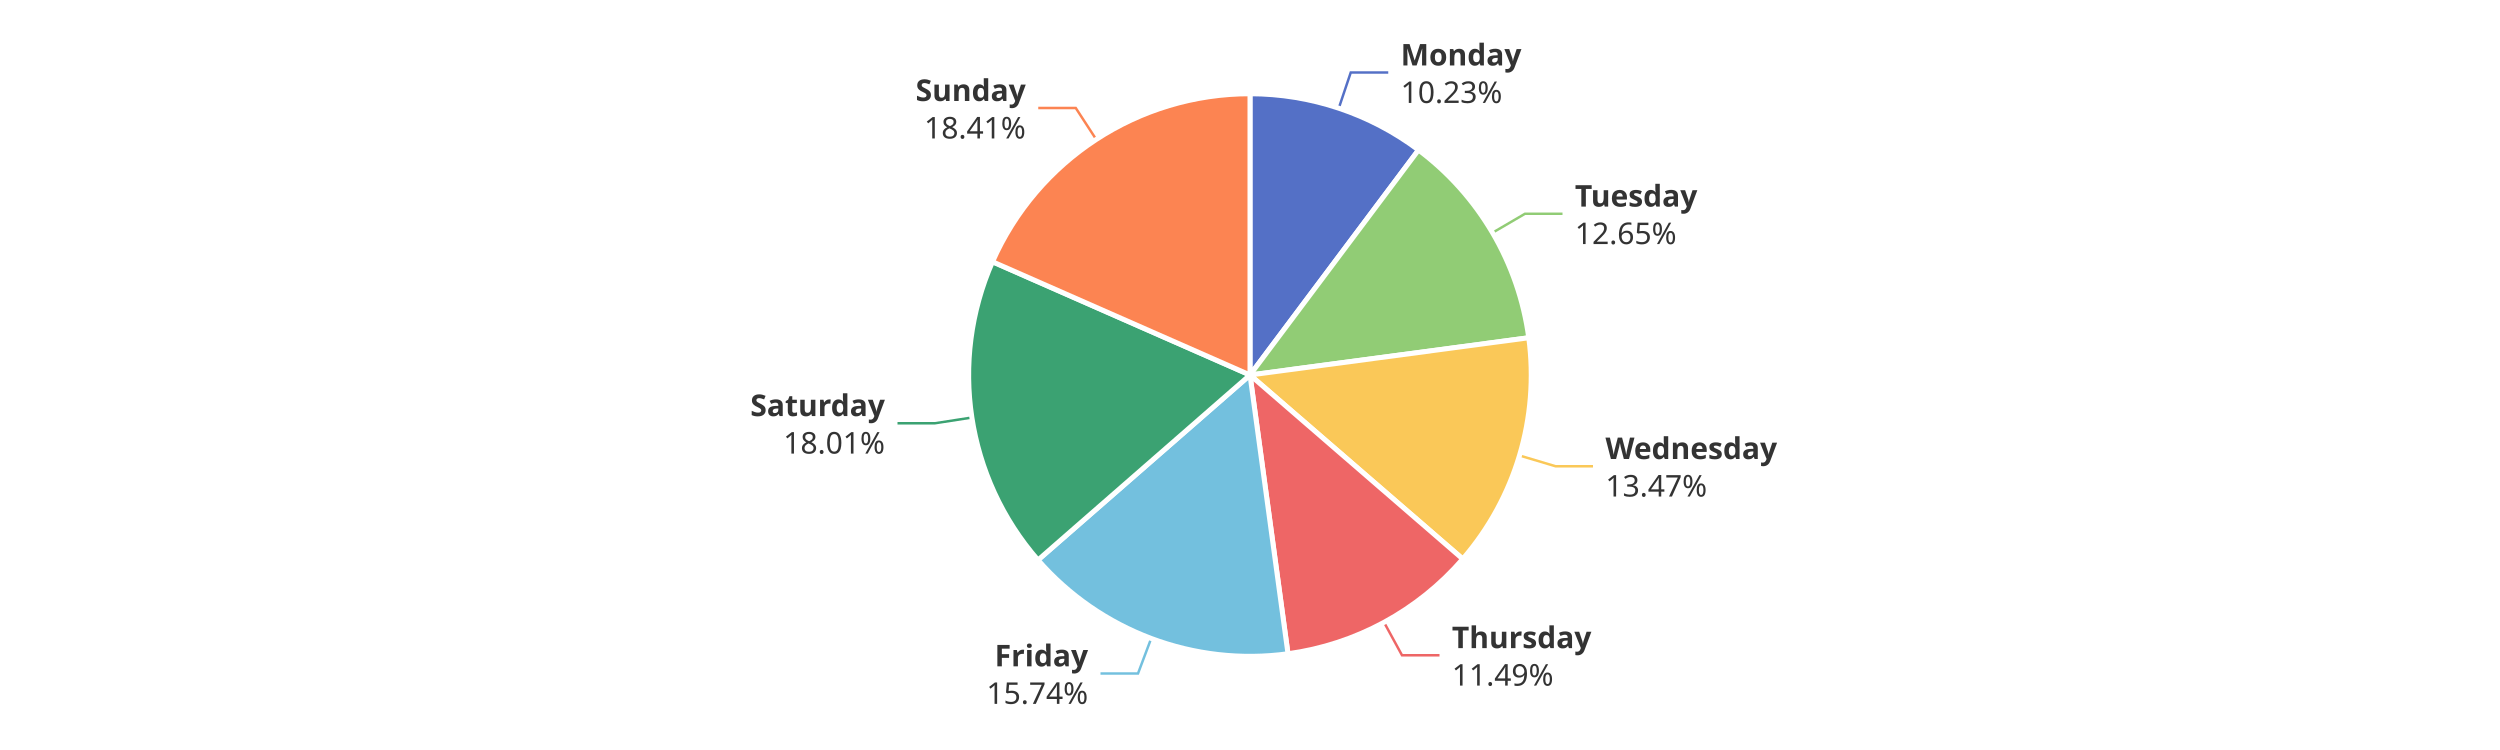
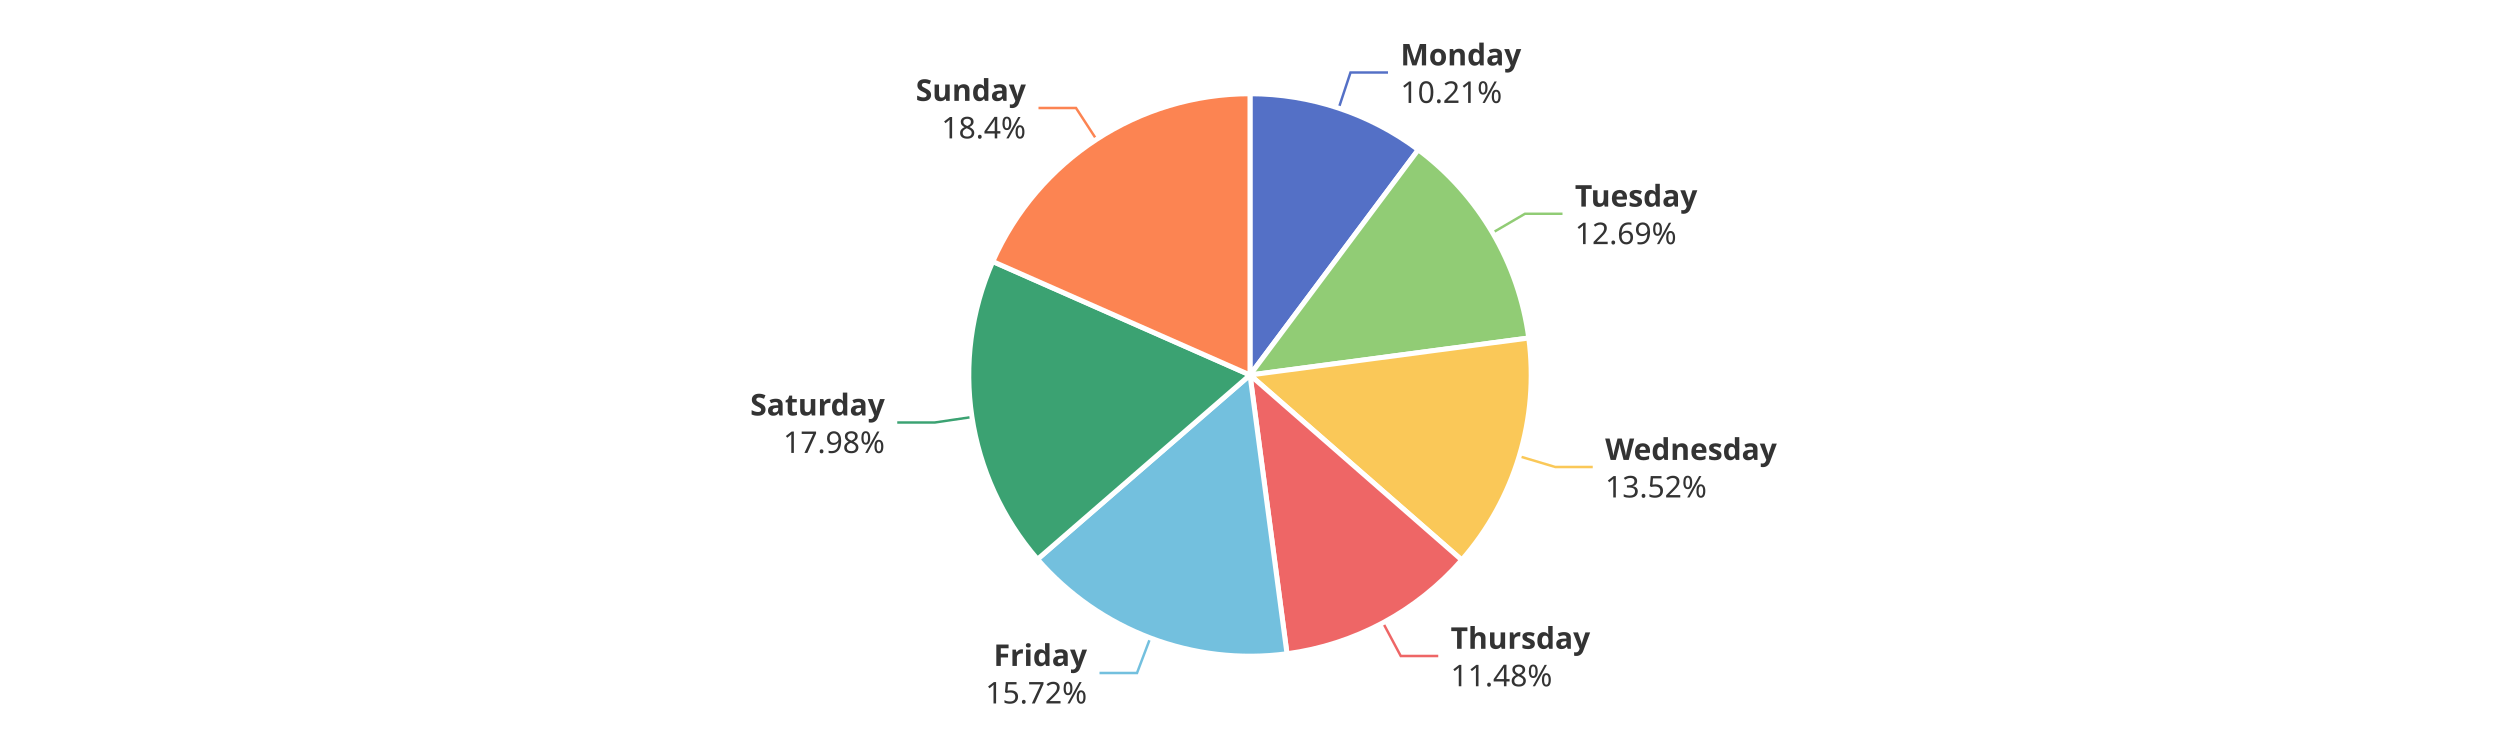
<svg xmlns="http://www.w3.org/2000/svg" width="1000" height="300" version="1.1" baseProfile="full" viewBox="0 0 1000 300">
  <rect width="1000" height="300" x="0" y="0" id="0" fill="#ffffff" />
-   <polyline points="535.5 43.3 540.3 29 555.3 29" fill="none" stroke="#5470c6" />
+   <polyline points="535.5 43.2 540.2 29 555.2 29" fill="none" stroke="#5470c6" />
  <polyline points="597 93.1 610 85.5 625 85.5" fill="none" stroke="#91cc75" />
-   <polyline points="607.8 182.2 622.2 186.5 637.2 186.5" fill="none" stroke="#fac858" />
-   <polyline points="553.6 248.9 560.8 262.1 575.8 262.1" fill="none" stroke="#ee6666" />
-   <polyline points="460.5 255.3 455.2 269.4 440.2 269.4" fill="none" stroke="#73c0de" />
-   <polyline points="388.8 167 374 169.3 359 169.3" fill="none" stroke="#3ba272" />
-   <polyline points="438.5 55.8 430.3 43.2 415.3 43.2" fill="none" stroke="#fc8452" />
-   <path d="M500 37.5A112.5 112.5 0 0 1 567.4 60L500 150Z" fill="#5470c6" stroke="#fff" stroke-width="2" stroke-linejoin="round" />
-   <path d="M567.4 60A112.5 112.5 0 0 1 611.5 135.1L500 150Z" fill="#91cc75" stroke="#fff" stroke-width="2" stroke-linejoin="round" />
-   <path d="M611.5 135.1A112.5 112.5 0 0 1 585.1 223.6L500 150Z" fill="#fac858" stroke="#fff" stroke-width="2" stroke-linejoin="round" />
-   <path d="M585.1 223.6A112.5 112.5 0 0 1 515.2 261.5L500 150Z" fill="#ee6666" stroke="#fff" stroke-width="2" stroke-linejoin="round" />
-   <path d="M515.2 261.5A112.5 112.5 0 0 1 415.2 224L500 150Z" fill="#73c0de" stroke="#fff" stroke-width="2" stroke-linejoin="round" />
-   <path d="M415.2 224A112.5 112.5 0 0 1 397 104.7L500 150Z" fill="#3ba272" stroke="#fff" stroke-width="2" stroke-linejoin="round" />
-   <path d="M397 104.7A112.5 112.5 0 0 1 500 37.5L500 150Z" fill="#fc8452" stroke="#fff" stroke-width="2" stroke-linejoin="round" />
-   <path d="M0 -15l42.8 0l0 30l-42.8 0Z" transform="translate(560.2748 29.0281)" fill="none" />
-   <text dominant-baseline="central" text-anchor="start" style="font-size:12px;font-family:sans-serif;font-weight:bold;" y="-7.5" transform="translate(560.2748 29.0281)" fill="#333" stroke="rgb(255,255,255)" stroke-width="2" paint-order="stroke" stroke-miterlimit="2">Monday</text>
-   <text dominant-baseline="central" text-anchor="start" style="font-size:12px;font-family:sans-serif;" y="7.5" transform="translate(560.2748 29.0281)" fill="#333" stroke="rgb(255,255,255)" stroke-width="2" paint-order="stroke" stroke-miterlimit="2">10.23%</text>
-   <path d="M0 -15l46.2 0l0 30l-46.2 0Z" transform="translate(629.9682 85.4769)" fill="none" />
-   <text dominant-baseline="central" text-anchor="start" style="font-size:12px;font-family:sans-serif;font-weight:bold;" y="-7.5" transform="translate(629.9682 85.4769)" fill="#333" stroke="rgb(255,255,255)" stroke-width="2" paint-order="stroke" stroke-miterlimit="2">Tuesday</text>
-   <text dominant-baseline="central" text-anchor="start" style="font-size:12px;font-family:sans-serif;" y="7.5" transform="translate(629.9682 85.4769)" fill="#333" stroke="rgb(255,255,255)" stroke-width="2" paint-order="stroke" stroke-miterlimit="2">12.65%</text>
-   <path d="M0 -15l63.6 0l0 30l-63.6 0Z" transform="translate(642.1772 186.4551)" fill="none" />
-   <text dominant-baseline="central" text-anchor="start" style="font-size:12px;font-family:sans-serif;font-weight:bold;" y="-7.5" transform="translate(642.1772 186.4551)" fill="#333" stroke="rgb(255,255,255)" stroke-width="2" paint-order="stroke" stroke-miterlimit="2">Wednesday</text>
-   <text dominant-baseline="central" text-anchor="start" style="font-size:12px;font-family:sans-serif;" y="7.5" transform="translate(642.1772 186.4551)" fill="#333" stroke="rgb(255,255,255)" stroke-width="2" paint-order="stroke" stroke-miterlimit="2">13.47%</text>
-   <path d="M0 -15l50.2 0l0 30l-50.2 0Z" transform="translate(580.7556 262.0937)" fill="none" />
-   <text dominant-baseline="central" text-anchor="start" style="font-size:12px;font-family:sans-serif;font-weight:bold;" y="-7.5" transform="translate(580.7556 262.0937)" fill="#333" stroke="rgb(255,255,255)" stroke-width="2" paint-order="stroke" stroke-miterlimit="2">Thursday</text>
-   <text dominant-baseline="central" text-anchor="start" style="font-size:12px;font-family:sans-serif;" y="7.5" transform="translate(580.7556 262.0937)" fill="#333" stroke="rgb(255,255,255)" stroke-width="2" paint-order="stroke" stroke-miterlimit="2">11.49%</text>
-   <path d="M-40.9 -15l40.9 0l0 30l-40.9 0Z" transform="translate(435.2319 269.382)" fill="none" />
-   <text dominant-baseline="central" text-anchor="end" style="font-size:12px;font-family:sans-serif;font-weight:bold;" y="-7.5" transform="translate(435.2319 269.382)" fill="#333" stroke="rgb(255,255,255)" stroke-width="2" paint-order="stroke" stroke-miterlimit="2">Friday</text>
-   <text dominant-baseline="central" text-anchor="end" style="font-size:12px;font-family:sans-serif;" y="7.5" transform="translate(435.2319 269.382)" fill="#333" stroke="rgb(255,255,255)" stroke-width="2" paint-order="stroke" stroke-miterlimit="2">15.74%</text>
-   <path d="M-48.2 -15l48.2 0l0 30l-48.2 0Z" transform="translate(353.965 169.2726)" fill="none" />
-   <text dominant-baseline="central" text-anchor="end" style="font-size:12px;font-family:sans-serif;font-weight:bold;" y="-7.5" transform="translate(353.965 169.2726)" fill="#333" stroke="rgb(255,255,255)" stroke-width="2" paint-order="stroke" stroke-miterlimit="2">Saturday</text>
-   <text dominant-baseline="central" text-anchor="end" style="font-size:12px;font-family:sans-serif;" y="7.5" transform="translate(353.965 169.2726)" fill="#333" stroke="rgb(255,255,255)" stroke-width="2" paint-order="stroke" stroke-miterlimit="2">18.01%</text>
-   <path d="M-40.9 -15l40.9 0l0 30l-40.9 0Z" transform="translate(410.3012 43.2371)" fill="none" />
-   <text dominant-baseline="central" text-anchor="end" style="font-size:12px;font-family:sans-serif;font-weight:bold;" y="-7.5" transform="translate(410.3012 43.2371)" fill="#333" stroke="rgb(255,255,255)" stroke-width="2" paint-order="stroke" stroke-miterlimit="2">Sunday</text>
-   <text dominant-baseline="central" text-anchor="end" style="font-size:12px;font-family:sans-serif;" y="7.5" transform="translate(410.3012 43.2371)" fill="#333" stroke="rgb(255,255,255)" stroke-width="2" paint-order="stroke" stroke-miterlimit="2">18.41%</text>
+   <polyline points="607.7 182.5 622.1 186.8 637.1 186.8" fill="none" stroke="#fac858" />
+   <polyline points="553.2 249.1 560.3 262.4 575.3 262.4" fill="none" stroke="#ee6666" />
+   <polyline points="460.1 255.2 454.8 269.2 439.8 269.2" fill="none" stroke="#73c0de" />
+   <polyline points="388.8 166.8 373.9 169 358.9 169" fill="none" stroke="#3ba272" />
+   <polyline points="438.6 55.8 430.4 43.2 415.4 43.2" fill="none" stroke="#fc8452" />
+   <path d="M500 37.5A112.5 112.5 0 0 1 567.3 59.9L500 150Z" fill="#5470c6" stroke="#fff" stroke-width="2" stroke-linejoin="round" />
+   <path d="M567.3 59.9A112.5 112.5 0 0 1 611.5 135.2L500 150Z" fill="#91cc75" stroke="#fff" stroke-width="2" stroke-linejoin="round" />
+   <path d="M611.5 135.2A112.5 112.5 0 0 1 584.7 224L500 150Z" fill="#fac858" stroke="#fff" stroke-width="2" stroke-linejoin="round" />
+   <path d="M584.7 224A112.5 112.5 0 0 1 514.8 261.5L500 150Z" fill="#ee6666" stroke="#fff" stroke-width="2" stroke-linejoin="round" />
+   <path d="M514.8 261.5A112.5 112.5 0 0 1 415 223.7L500 150Z" fill="#73c0de" stroke="#fff" stroke-width="2" stroke-linejoin="round" />
+   <path d="M415 223.7A112.5 112.5 0 0 1 397.1 104.6L500 150Z" fill="#3ba272" stroke="#fff" stroke-width="2" stroke-linejoin="round" />
+   <path d="M397.1 104.6A112.5 112.5 0 0 1 500 37.5L500 150Z" fill="#fc8452" stroke="#fff" stroke-width="2" stroke-linejoin="round" />
+   <path d="M0 -15l42.8 0l0 30l-42.8 0Z" transform="translate(560.2027 29.0042)" fill="none" />
+   <text dominant-baseline="central" text-anchor="start" style="font-size:12px;font-family:sans-serif;font-weight:bold;" y="-7.5" transform="translate(560.2027 29.0042)" fill="#333" stroke="rgb(255,255,255)" stroke-width="2" paint-order="stroke" stroke-miterlimit="2">Monday</text>
+   <text dominant-baseline="central" text-anchor="start" style="font-size:12px;font-family:sans-serif;" y="7.5" transform="translate(560.2027 29.0042)" fill="#333" stroke="rgb(255,255,255)" stroke-width="2" paint-order="stroke" stroke-miterlimit="2">10.21%</text>
+   <path d="M0 -15l46.2 0l0 30l-46.2 0Z" transform="translate(629.975 85.4883)" fill="none" />
+   <text dominant-baseline="central" text-anchor="start" style="font-size:12px;font-family:sans-serif;font-weight:bold;" y="-7.5" transform="translate(629.975 85.4883)" fill="#333" stroke="rgb(255,255,255)" stroke-width="2" paint-order="stroke" stroke-miterlimit="2">Tuesday</text>
+   <text dominant-baseline="central" text-anchor="start" style="font-size:12px;font-family:sans-serif;" y="7.5" transform="translate(629.975 85.4883)" fill="#333" stroke="rgb(255,255,255)" stroke-width="2" paint-order="stroke" stroke-miterlimit="2">12.69%</text>
+   <path d="M0 -15l63.6 0l0 30l-63.6 0Z" transform="translate(642.0668 186.8232)" fill="none" />
+   <text dominant-baseline="central" text-anchor="start" style="font-size:12px;font-family:sans-serif;font-weight:bold;" y="-7.5" transform="translate(642.0668 186.8232)" fill="#333" stroke="rgb(255,255,255)" stroke-width="2" paint-order="stroke" stroke-miterlimit="2">Wednesday</text>
+   <text dominant-baseline="central" text-anchor="start" style="font-size:12px;font-family:sans-serif;" y="7.5" transform="translate(642.0668 186.8232)" fill="#333" stroke="rgb(255,255,255)" stroke-width="2" paint-order="stroke" stroke-miterlimit="2">13.52%</text>
+   <path d="M0 -15l50.2 0l0 30l-50.2 0Z" transform="translate(580.2675 262.3569)" fill="none" />
+   <text dominant-baseline="central" text-anchor="start" style="font-size:12px;font-family:sans-serif;font-weight:bold;" y="-7.5" transform="translate(580.2675 262.3569)" fill="#333" stroke="rgb(255,255,255)" stroke-width="2" paint-order="stroke" stroke-miterlimit="2">Thursday</text>
+   <text dominant-baseline="central" text-anchor="start" style="font-size:12px;font-family:sans-serif;" y="7.5" transform="translate(580.2675 262.3569)" fill="#333" stroke="rgb(255,255,255)" stroke-width="2" paint-order="stroke" stroke-miterlimit="2">11.48%</text>
+   <path d="M-40.9 -15l40.9 0l0 30l-40.9 0Z" transform="translate(434.8152 269.2249)" fill="none" />
+   <text dominant-baseline="central" text-anchor="end" style="font-size:12px;font-family:sans-serif;font-weight:bold;" y="-7.5" transform="translate(434.8152 269.2249)" fill="#333" stroke="rgb(255,255,255)" stroke-width="2" paint-order="stroke" stroke-miterlimit="2">Friday</text>
+   <text dominant-baseline="central" text-anchor="end" style="font-size:12px;font-family:sans-serif;" y="7.5" transform="translate(434.8152 269.2249)" fill="#333" stroke="rgb(255,255,255)" stroke-width="2" paint-order="stroke" stroke-miterlimit="2">15.72%</text>
+   <path d="M-48.2 -15l48.2 0l0 30l-48.2 0Z" transform="translate(353.9262 169.017)" fill="none" />
+   <text dominant-baseline="central" text-anchor="end" style="font-size:12px;font-family:sans-serif;font-weight:bold;" y="-7.5" transform="translate(353.9262 169.017)" fill="#333" stroke="rgb(255,255,255)" stroke-width="2" paint-order="stroke" stroke-miterlimit="2">Saturday</text>
+   <text dominant-baseline="central" text-anchor="end" style="font-size:12px;font-family:sans-serif;" y="7.5" transform="translate(353.9262 169.017)" fill="#333" stroke="rgb(255,255,255)" stroke-width="2" paint-order="stroke" stroke-miterlimit="2">17.98%</text>
+   <path d="M-40.9 -15l40.9 0l0 30l-40.9 0Z" transform="translate(410.3621 43.1973)" fill="none" />
+   <text dominant-baseline="central" text-anchor="end" style="font-size:12px;font-family:sans-serif;font-weight:bold;" y="-7.5" transform="translate(410.3621 43.1973)" fill="#333" stroke="rgb(255,255,255)" stroke-width="2" paint-order="stroke" stroke-miterlimit="2">Sunday</text>
+   <text dominant-baseline="central" text-anchor="end" style="font-size:12px;font-family:sans-serif;" y="7.5" transform="translate(410.3621 43.1973)" fill="#333" stroke="rgb(255,255,255)" stroke-width="2" paint-order="stroke" stroke-miterlimit="2">18.4%</text>
</svg>
